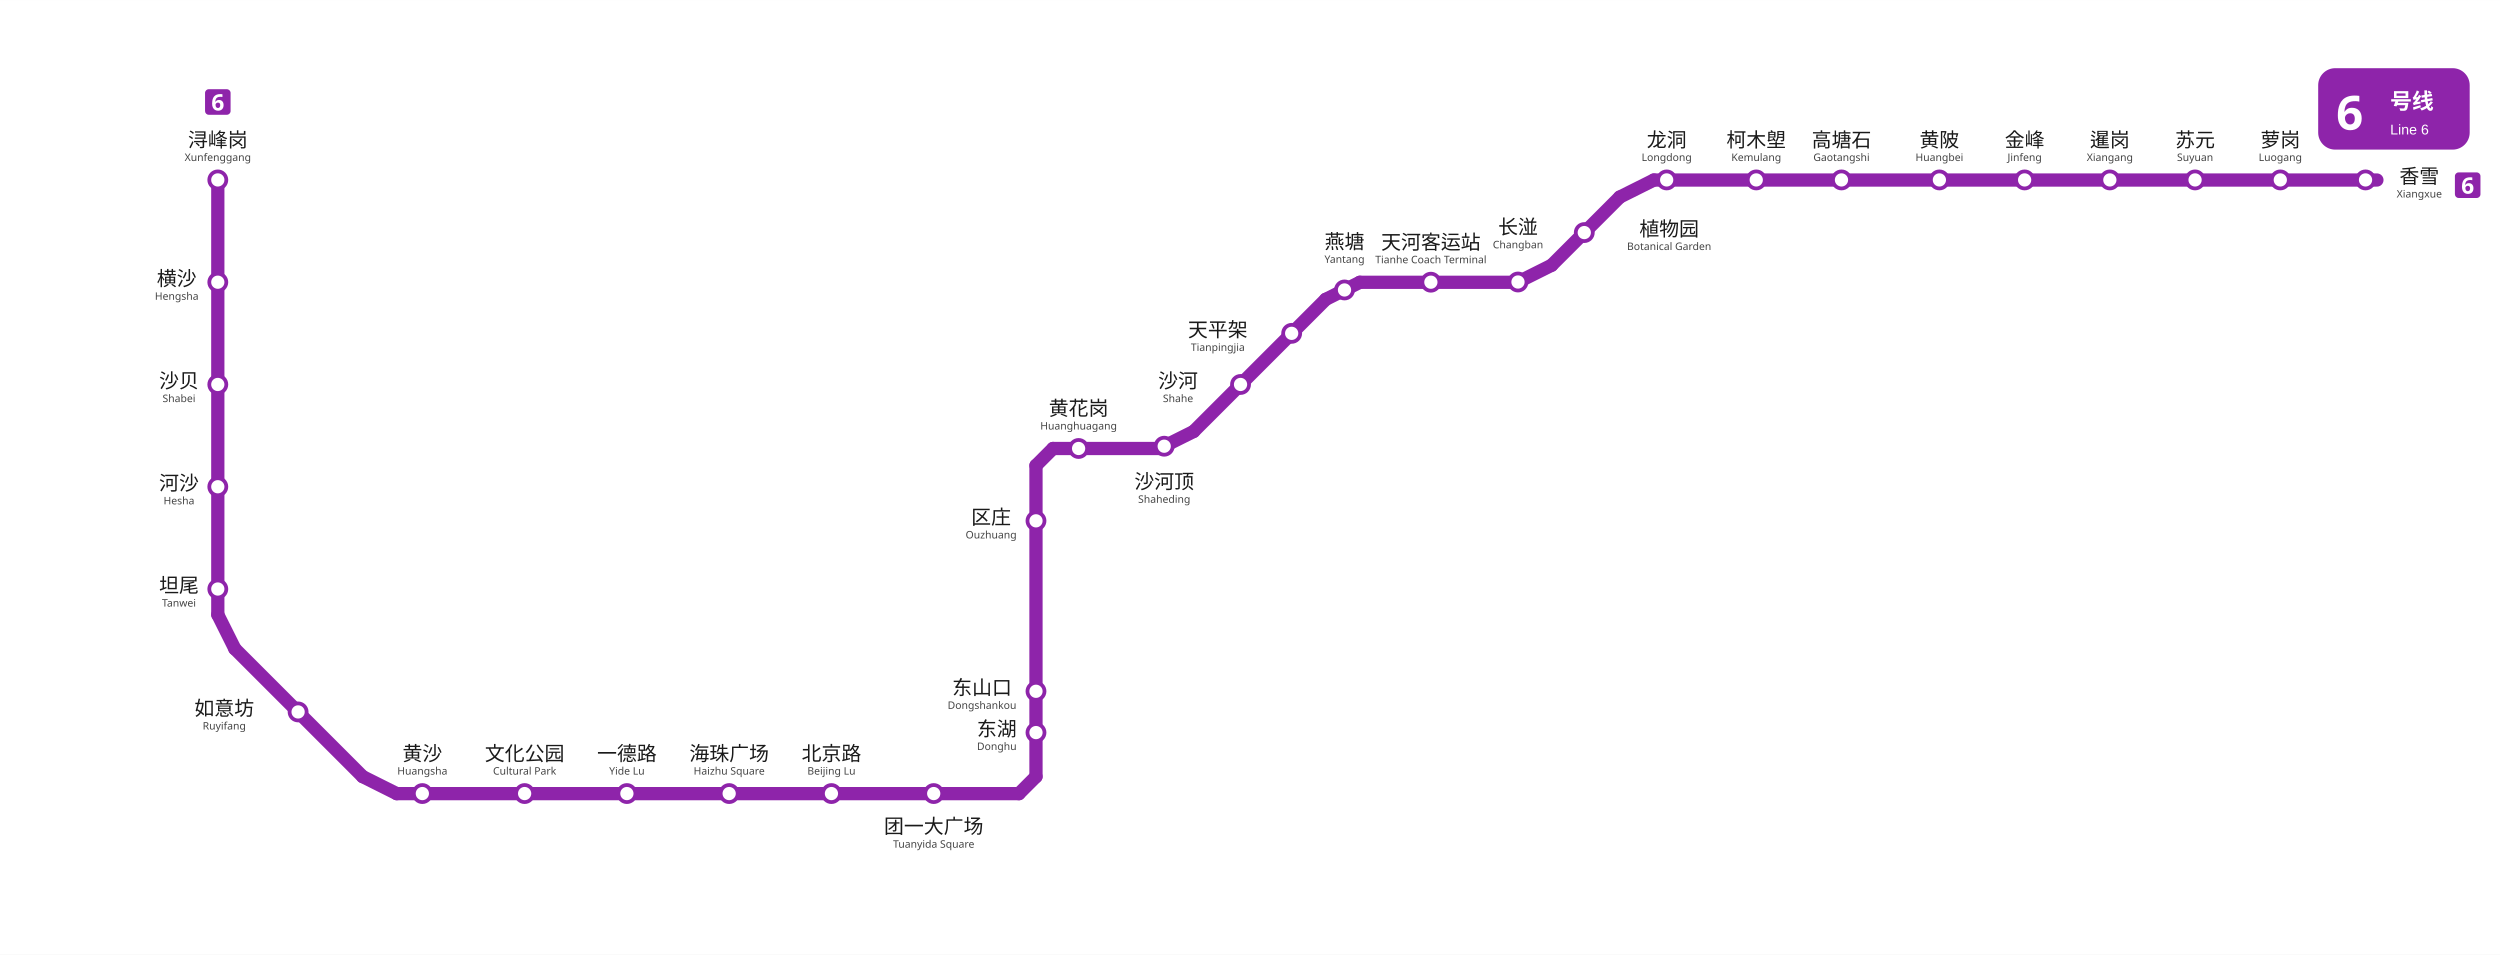
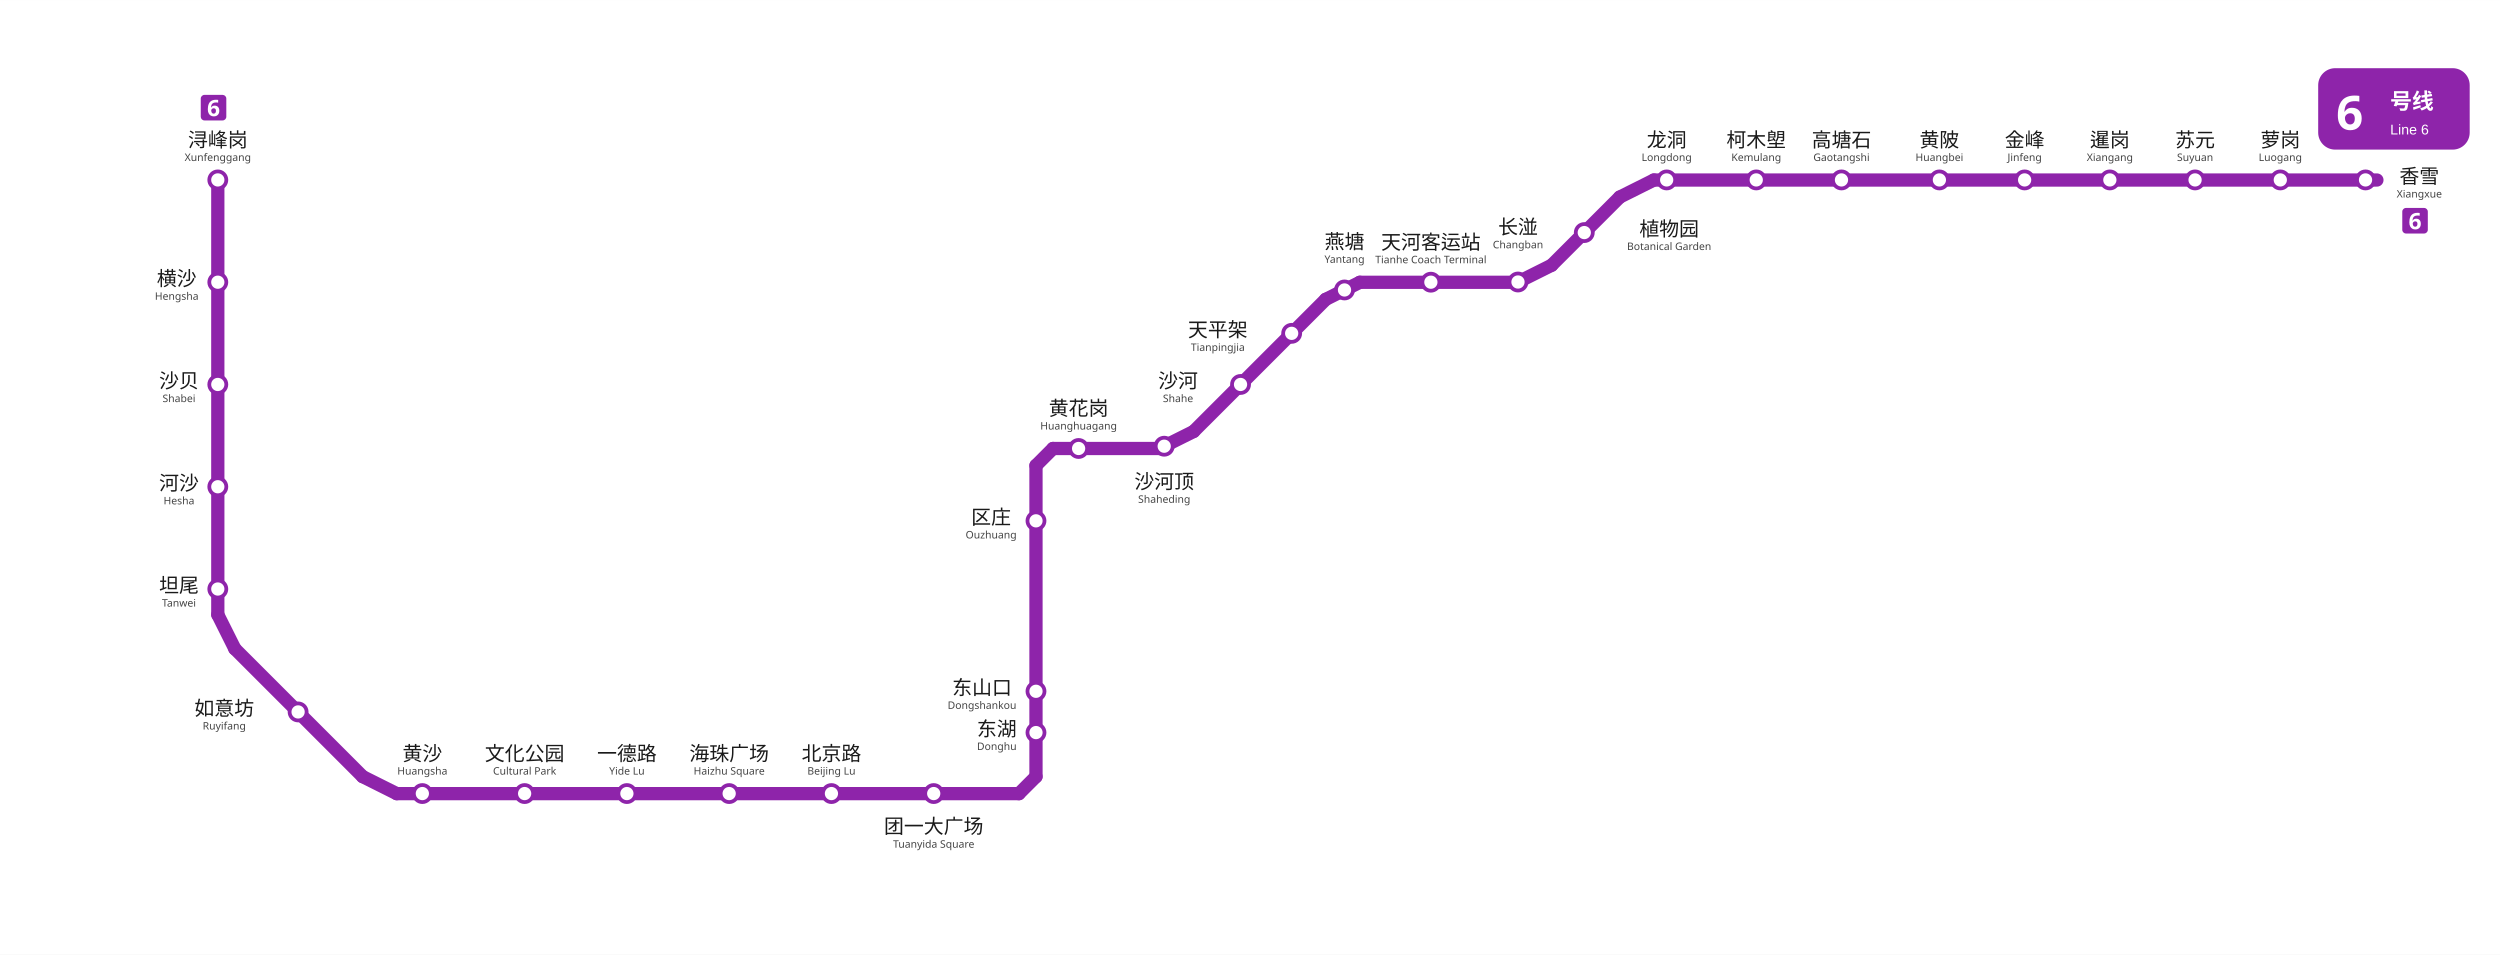
<svg xmlns="http://www.w3.org/2000/svg" viewBox="951.5 645.2 1320.0 504.0" width="1320" height="504">
  <rect x="951.5" y="645.25" width="1320.0" height="504.0" fill="#ffffff" />
  <g id="走廊">
    <line x1="1498.50" y1="891.00" x2="1498.50" y2="1055.25" style="fill:none;stroke:#8E24AA;stroke-width:7;stroke-linecap:round" />
    <line x1="1161.00" y1="1064.25" x2="1489.50" y2="1064.25" style="fill:none;stroke:#8E24AA;stroke-width:7;stroke-linecap:round" />
    <line x1="1075.50" y1="987.75" x2="1143.00" y2="1055.25" style="fill:none;stroke:#8E24AA;stroke-width:7;stroke-linecap:round" />
    <line x1="1824.75" y1="740.25" x2="2206.50" y2="740.25" style="fill:none;stroke:#8E24AA;stroke-width:7;stroke-linecap:round" />
    <line x1="1651.50" y1="803.25" x2="1581.75" y2="873.00" style="fill:none;stroke:#8E24AA;stroke-width:7;stroke-linecap:round" />
    <line x1="1066.50" y1="740.25" x2="1066.50" y2="969.75" style="fill:none;stroke:#8E24AA;stroke-width:7;stroke-linecap:round" />
    <line x1="1507.50" y1="882.00" x2="1563.75" y2="882.00" style="fill:none;stroke:#8E24AA;stroke-width:7;stroke-linecap:round" />
    <line x1="1806.75" y1="749.25" x2="1770.75" y2="785.25" style="fill:none;stroke:#8E24AA;stroke-width:7;stroke-linecap:round" />
    <line x1="1752.75" y1="794.25" x2="1669.50" y2="794.25" style="fill:none;stroke:#8E24AA;stroke-width:7;stroke-linecap:round" />
    <line x1="1489.50" y1="1064.25" x2="1498.50" y2="1055.25" style="fill:none;stroke:#8E24AA;stroke-width:7;stroke-linecap:round" />
    <line x1="1498.50" y1="891.00" x2="1507.50" y2="882.00" style="fill:none;stroke:#8E24AA;stroke-width:7;stroke-linecap:round" />
    <line x1="1563.75" y1="882.00" x2="1581.75" y2="873.00" style="fill:none;stroke:#8E24AA;stroke-width:7;stroke-linecap:round" />
    <line x1="1669.50" y1="794.25" x2="1651.50" y2="803.25" style="fill:none;stroke:#8E24AA;stroke-width:7;stroke-linecap:round" />
    <line x1="1161.00" y1="1064.25" x2="1143.00" y2="1055.25" style="fill:none;stroke:#8E24AA;stroke-width:7;stroke-linecap:round" />
    <line x1="1066.50" y1="969.75" x2="1075.50" y2="987.75" style="fill:none;stroke:#8E24AA;stroke-width:7;stroke-linecap:round" />
    <line x1="1752.75" y1="794.25" x2="1770.75" y2="785.25" style="fill:none;stroke:#8E24AA;stroke-width:7;stroke-linecap:round" />
    <line x1="1824.75" y1="740.25" x2="1806.75" y2="749.25" style="fill:none;stroke:#8E24AA;stroke-width:7;stroke-linecap:round" />
  </g>
  <g id="站圆">
    <circle cx="2200.5" cy="740.2" r="4.5" data-nm="香雪" style="fill:#FFFFFF;stroke:#8E24AA;stroke-width:2" />
    <circle cx="2155.5" cy="740.2" r="4.5" data-nm="萝岗" style="fill:#FFFFFF;stroke:#8E24AA;stroke-width:2" />
    <circle cx="2110.5" cy="740.2" r="4.5" data-nm="苏元" style="fill:#FFFFFF;stroke:#8E24AA;stroke-width:2" />
    <circle cx="2065.5" cy="740.2" r="4.5" data-nm="暹岗" style="fill:#FFFFFF;stroke:#8E24AA;stroke-width:2" />
    <circle cx="2020.5" cy="740.2" r="4.5" data-nm="金峰" style="fill:#FFFFFF;stroke:#8E24AA;stroke-width:2" />
    <circle cx="1975.5" cy="740.2" r="4.5" data-nm="黄陂" style="fill:#FFFFFF;stroke:#8E24AA;stroke-width:2" />
    <circle cx="1923.8" cy="740.2" r="4.5" data-nm="高塘石" style="fill:#FFFFFF;stroke:#8E24AA;stroke-width:2" />
    <circle cx="1878.8" cy="740.2" r="4.5" data-nm="柯木塱" style="fill:#FFFFFF;stroke:#8E24AA;stroke-width:2" />
    <circle cx="1831.5" cy="740.2" r="4.5" data-nm="龙洞" style="fill:#FFFFFF;stroke:#8E24AA;stroke-width:2" />
    <circle cx="1788.0" cy="768.0" r="4.5" data-nm="植物园" style="fill:#FFFFFF;stroke:#8E24AA;stroke-width:2" />
    <circle cx="1753.0" cy="794.1" r="4.5" data-nm="长湴" style="fill:#FFFFFF;stroke:#8E24AA;stroke-width:2" />
    <circle cx="1707.0" cy="794.2" r="4.5" data-nm="天河客运站" style="fill:#FFFFFF;stroke:#8E24AA;stroke-width:2" />
    <circle cx="1661.4" cy="798.3" r="4.5" data-nm="燕塘" style="fill:#FFFFFF;stroke:#8E24AA;stroke-width:2" />
    <circle cx="1633.5" cy="821.2" r="4.5" data-nm="天平架" style="fill:#FFFFFF;stroke:#8E24AA;stroke-width:2" />
    <circle cx="1606.5" cy="848.2" r="4.5" data-nm="沙河" style="fill:#FFFFFF;stroke:#8E24AA;stroke-width:2" />
    <circle cx="1566.2" cy="880.8" r="4.5" data-nm="沙河顶" style="fill:#FFFFFF;stroke:#8E24AA;stroke-width:2" />
    <circle cx="1521.0" cy="882.0" r="4.5" data-nm="黄花岗" style="fill:#FFFFFF;stroke:#8E24AA;stroke-width:2" />
    <circle cx="1498.5" cy="920.2" r="4.5" data-nm="区庄" style="fill:#FFFFFF;stroke:#8E24AA;stroke-width:2" />
    <circle cx="1498.5" cy="1010.2" r="4.5" data-nm="东山口" style="fill:#FFFFFF;stroke:#8E24AA;stroke-width:2" />
    <circle cx="1498.5" cy="1032.0" r="4.5" data-nm="东湖" style="fill:#FFFFFF;stroke:#8E24AA;stroke-width:2" />
    <circle cx="1444.5" cy="1064.2" r="4.5" data-nm="团一大广场" style="fill:#FFFFFF;stroke:#8E24AA;stroke-width:2" />
    <circle cx="1390.5" cy="1064.2" r="4.5" data-nm="北京路" style="fill:#FFFFFF;stroke:#8E24AA;stroke-width:2" />
    <circle cx="1336.5" cy="1064.2" r="4.5" data-nm="海珠广场" style="fill:#FFFFFF;stroke:#8E24AA;stroke-width:2" />
    <circle cx="1282.5" cy="1064.2" r="4.5" data-nm="一德路" style="fill:#FFFFFF;stroke:#8E24AA;stroke-width:2" />
    <circle cx="1228.5" cy="1064.2" r="4.5" data-nm="文化公园" style="fill:#FFFFFF;stroke:#8E24AA;stroke-width:2" />
    <circle cx="1174.5" cy="1064.2" r="4.5" data-nm="黄沙" style="fill:#FFFFFF;stroke:#8E24AA;stroke-width:2" />
    <circle cx="1108.9" cy="1021.1" r="4.5" data-nm="如意坊" style="fill:#FFFFFF;stroke:#8E24AA;stroke-width:2" />
    <circle cx="1066.5" cy="956.2" r="4.5" data-nm="坦尾" style="fill:#FFFFFF;stroke:#8E24AA;stroke-width:2" />
    <circle cx="1066.5" cy="902.2" r="4.5" data-nm="河沙" style="fill:#FFFFFF;stroke:#8E24AA;stroke-width:2" />
    <circle cx="1066.5" cy="848.2" r="4.5" data-nm="沙贝" style="fill:#FFFFFF;stroke:#8E24AA;stroke-width:2" />
    <circle cx="1066.5" cy="794.2" r="4.5" data-nm="横沙" style="fill:#FFFFFF;stroke:#8E24AA;stroke-width:2" />
    <circle cx="1066.5" cy="740.2" r="4.5" data-nm="浔峰岗" style="fill:#FFFFFF;stroke:#8E24AA;stroke-width:2" />
  </g>
  <g id="线路徽标">
    <g data-badge="header" transform="translate(2175.5 681.2)" data-ink="#FFFFFF" data-box="2175.5,681.2,2255.5,724.2" data-chip="2175.5,681.2,2255.5,724.2">
      <rect x="0" y="0" width="80.0" height="43.0" rx="9.0" fill="#8E24AA" />
      <text x="9.5" y="32.5" font-family="'Microsoft YaHei', sans-serif" font-size="25" font-weight="bold" fill="#FFFFFF">6</text>
      <text x="38.0" y="21.5" font-family="'Microsoft YaHei', sans-serif" font-size="11.5" font-weight="600" fill="#FFFFFF">号线</text>
      <text x="38.0" y="35.0" font-family="Arial, sans-serif" font-size="7.5" fill="#FFFFFF">Line 6</text>
    </g>
-     <g data-badge="chip" transform="translate(2247.69 736.237)" data-box="2247.7,736.2,2261.2,749.7">
+     <g data-badge="chip" transform="translate(2219.90 755.00)" data-box="2219.90,755.00,2237.90,768.50">
      <path d="M11.54 13.49h-9.59c-1.07 0 -1.95 -0.88 -1.95 -1.95v-9.59c0 -1.07 0.88 -1.95 1.95 -1.95h9.59c1.07 0 1.95 0.88 1.95 1.95v9.59C13.49 12.61 12.61 13.49 11.54 13.49z" fill="#8E24AA" />
      <path d="M3.73 7.6c0 -0.49 0.04 -0.97 0.11 -1.46c0.07 -0.48 0.2 -0.94 0.38 -1.37c0.18 -0.43 0.43 -0.81 0.76 -1.14c0.32 -0.33 0.74 -0.59 1.24 -0.78c0.5 -0.19 1.11 -0.28 1.82 -0.28c0.17 0 0.36 0.01 0.59 0.02c0.22 0.01 0.41 0.03 0.56 0.07v1.45c-0.15 -0.03 -0.32 -0.06 -0.5 -0.08c-0.18 -0.02 -0.36 -0.04 -0.53 -0.04c-0.71 0 -1.26 0.11 -1.65 0.34c-0.39 0.22 -0.66 0.54 -0.82 0.94c-0.16 0.4 -0.25 0.87 -0.28 1.4h0.07c0.16 -0.28 0.39 -0.52 0.69 -0.71c0.3 -0.19 0.69 -0.29 1.17 -0.29c0.75 0 1.35 0.24 1.79 0.71c0.44 0.47 0.66 1.14 0.66 2c0 0.93 -0.26 1.66 -0.79 2.18c-0.52 0.53 -1.23 0.79 -2.13 0.79c-0.58 0 -1.11 -0.13 -1.58 -0.4c-0.47 -0.27 -0.85 -0.68 -1.13 -1.24C3.87 9.17 3.73 8.46 3.73 7.6zM6.82 9.91c0.35 0 0.64 -0.12 0.86 -0.37s0.34 -0.62 0.34 -1.13c0 -0.42 -0.1 -0.74 -0.29 -0.98c-0.19 -0.24 -0.48 -0.36 -0.88 -0.36c-0.27 0 -0.51 0.06 -0.7 0.18c-0.2 0.12 -0.35 0.27 -0.46 0.45c-0.11 0.18 -0.17 0.37 -0.17 0.56c0 0.26 0.05 0.52 0.14 0.78c0.1 0.26 0.24 0.47 0.44 0.63C6.31 9.83 6.54 9.91 6.82 9.91z" fill="#FFFFFF" />
    </g>
-     <g data-badge="chip" transform="translate(1059.76 692.31)" data-box="1059.8,692.3,1073.2,705.8">
+     <g data-badge="chip" transform="translate(1057.50 695.30)" data-box="1057.50,695.30,1075.50,708.80">
      <path d="M11.54 13.49h-9.59c-1.07 0 -1.95 -0.88 -1.95 -1.95v-9.59c0 -1.07 0.88 -1.95 1.95 -1.95h9.59c1.07 0 1.95 0.88 1.95 1.95v9.59C13.49 12.61 12.61 13.49 11.54 13.49z" fill="#8E24AA" />
      <path d="M3.73 7.6c0 -0.49 0.04 -0.97 0.11 -1.46c0.07 -0.48 0.2 -0.94 0.38 -1.37c0.18 -0.43 0.43 -0.81 0.76 -1.14c0.32 -0.33 0.74 -0.59 1.24 -0.78c0.5 -0.19 1.11 -0.28 1.82 -0.28c0.17 0 0.36 0.01 0.59 0.02c0.22 0.01 0.41 0.03 0.56 0.07v1.45c-0.15 -0.03 -0.32 -0.06 -0.5 -0.08c-0.18 -0.02 -0.36 -0.04 -0.53 -0.04c-0.71 0 -1.26 0.11 -1.65 0.34c-0.39 0.22 -0.66 0.54 -0.82 0.94c-0.16 0.4 -0.25 0.87 -0.28 1.4h0.07c0.16 -0.28 0.39 -0.52 0.69 -0.71c0.3 -0.19 0.69 -0.29 1.17 -0.29c0.75 0 1.35 0.24 1.79 0.71c0.44 0.47 0.66 1.14 0.66 2c0 0.93 -0.26 1.66 -0.79 2.18c-0.52 0.53 -1.23 0.79 -2.13 0.79c-0.58 0 -1.11 -0.13 -1.58 -0.4c-0.47 -0.27 -0.85 -0.68 -1.13 -1.24C3.87 9.17 3.73 8.46 3.73 7.6zM6.82 9.91c0.35 0 0.64 -0.12 0.86 -0.37s0.34 -0.62 0.34 -1.13c0 -0.42 -0.1 -0.74 -0.29 -0.98c-0.19 -0.24 -0.48 -0.36 -0.88 -0.36c-0.27 0 -0.51 0.06 -0.7 0.18c-0.2 0.12 -0.35 0.27 -0.46 0.45c-0.11 0.18 -0.17 0.37 -0.17 0.56c0 0.26 0.05 0.52 0.14 0.78c0.1 0.26 0.24 0.47 0.44 0.63C6.31 9.83 6.54 9.91 6.82 9.91z" fill="#FFFFFF" />
    </g>
  </g>
  <g id="站名标注" font-family="'Microsoft YaHei', 'PingFang SC', sans-serif">
    <text x="2228.9" y="742.0" text-anchor="middle" font-size="10.5" font-weight="500" fill="#1a1a1a">香雪</text>
    <text x="2228.9" y="749.5" text-anchor="middle" font-size="5.5" fill="#444444">Xiangxue</text>
    <text x="2155.5" y="722.8" text-anchor="middle" font-size="10.5" font-weight="500" fill="#1a1a1a">萝岗</text>
    <text x="2155.5" y="730.2" text-anchor="middle" font-size="5.5" fill="#444444">Luogang</text>
    <text x="2110.5" y="722.8" text-anchor="middle" font-size="10.5" font-weight="500" fill="#1a1a1a">苏元</text>
    <text x="2110.5" y="730.2" text-anchor="middle" font-size="5.5" fill="#444444">Suyuan</text>
    <text x="2065.5" y="722.8" text-anchor="middle" font-size="10.5" font-weight="500" fill="#1a1a1a">暹岗</text>
    <text x="2065.5" y="730.2" text-anchor="middle" font-size="5.5" fill="#444444">Xiangang</text>
    <text x="2020.5" y="722.8" text-anchor="middle" font-size="10.5" font-weight="500" fill="#1a1a1a">金峰</text>
    <text x="2020.5" y="730.2" text-anchor="middle" font-size="5.5" fill="#444444">Jinfeng</text>
    <text x="1975.5" y="722.8" text-anchor="middle" font-size="10.5" font-weight="500" fill="#1a1a1a">黄陂</text>
    <text x="1975.5" y="730.2" text-anchor="middle" font-size="5.5" fill="#444444">Huangbei</text>
    <text x="1923.8" y="722.8" text-anchor="middle" font-size="10.5" font-weight="500" fill="#1a1a1a">高塘石</text>
    <text x="1923.8" y="730.2" text-anchor="middle" font-size="5.5" fill="#444444">Gaotangshi</text>
    <text x="1878.8" y="722.8" text-anchor="middle" font-size="10.5" font-weight="500" fill="#1a1a1a">柯木塱</text>
    <text x="1878.8" y="730.2" text-anchor="middle" font-size="5.5" fill="#444444">Kemulang</text>
    <text x="1831.5" y="722.8" text-anchor="middle" font-size="10.5" font-weight="500" fill="#1a1a1a">龙洞</text>
    <text x="1831.5" y="730.2" text-anchor="middle" font-size="5.5" fill="#444444">Longdong</text>
    <text x="1707.0" y="776.8" text-anchor="middle" font-size="10.5" font-weight="500" fill="#1a1a1a">天河客运站</text>
    <text x="1707.0" y="784.2" text-anchor="middle" font-size="5.5" fill="#444444">Tianhe Coach Terminal</text>
    <text x="1594.5" y="823.0" text-anchor="middle" font-size="10.5" font-weight="500" fill="#1a1a1a">天平架</text>
    <text x="1594.5" y="830.5" text-anchor="middle" font-size="5.5" fill="#444444">Tianpingjia</text>
    <text x="1573.5" y="850.0" text-anchor="middle" font-size="10.5" font-weight="500" fill="#1a1a1a">沙河</text>
    <text x="1573.5" y="857.5" text-anchor="middle" font-size="5.5" fill="#444444">Shahe</text>
    <text x="1474.8" y="922.0" text-anchor="middle" font-size="10.5" font-weight="500" fill="#1a1a1a">区庄</text>
    <text x="1474.8" y="929.5" text-anchor="middle" font-size="5.5" fill="#444444">Ouzhuang</text>
    <text x="1470.0" y="1012.0" text-anchor="middle" font-size="10.5" font-weight="500" fill="#1a1a1a">东山口</text>
    <text x="1470.0" y="1019.5" text-anchor="middle" font-size="5.5" fill="#444444">Dongshankou</text>
    <text x="1477.8" y="1033.8" text-anchor="middle" font-size="10.5" font-weight="500" fill="#1a1a1a">东湖</text>
    <text x="1477.8" y="1041.2" text-anchor="middle" font-size="5.5" fill="#444444">Donghu</text>
    <text x="1444.5" y="1085.2" text-anchor="middle" font-size="10.5" font-weight="500" fill="#1a1a1a">团一大广场</text>
    <text x="1444.5" y="1092.8" text-anchor="middle" font-size="5.5" fill="#444444">Tuanyida Square</text>
    <text x="1390.5" y="1046.8" text-anchor="middle" font-size="10.5" font-weight="500" fill="#1a1a1a">北京路</text>
    <text x="1390.5" y="1054.2" text-anchor="middle" font-size="5.5" fill="#444444">Beijing Lu</text>
    <text x="1336.5" y="1046.8" text-anchor="middle" font-size="10.5" font-weight="500" fill="#1a1a1a">海珠广场</text>
    <text x="1336.5" y="1054.2" text-anchor="middle" font-size="5.5" fill="#444444">Haizhu Square</text>
    <text x="1282.5" y="1046.8" text-anchor="middle" font-size="10.5" font-weight="500" fill="#1a1a1a">一德路</text>
    <text x="1282.5" y="1054.2" text-anchor="middle" font-size="5.5" fill="#444444">Yide Lu</text>
    <text x="1228.5" y="1046.8" text-anchor="middle" font-size="10.5" font-weight="500" fill="#1a1a1a">文化公园</text>
    <text x="1228.5" y="1054.2" text-anchor="middle" font-size="5.5" fill="#444444">Cultural Park</text>
    <text x="1174.5" y="1046.8" text-anchor="middle" font-size="10.5" font-weight="500" fill="#1a1a1a">黄沙</text>
    <text x="1174.5" y="1054.2" text-anchor="middle" font-size="5.5" fill="#444444">Huangsha</text>
    <text x="1069.9" y="1022.9" text-anchor="middle" font-size="10.5" font-weight="500" fill="#1a1a1a">如意坊</text>
    <text x="1069.9" y="1030.4" text-anchor="middle" font-size="5.5" fill="#444444">Ruyifang</text>
    <text x="1046.0" y="958.0" text-anchor="middle" font-size="10.5" font-weight="500" fill="#1a1a1a">坦尾</text>
    <text x="1046.0" y="965.5" text-anchor="middle" font-size="5.5" fill="#444444">Tanwei</text>
    <text x="1046.0" y="904.0" text-anchor="middle" font-size="10.5" font-weight="500" fill="#1a1a1a">河沙</text>
    <text x="1046.0" y="911.5" text-anchor="middle" font-size="5.5" fill="#444444">Hesha</text>
    <text x="1046.0" y="850.0" text-anchor="middle" font-size="10.5" font-weight="500" fill="#1a1a1a">沙贝</text>
    <text x="1046.0" y="857.5" text-anchor="middle" font-size="5.5" fill="#444444">Shabei</text>
    <text x="1044.8" y="796.0" text-anchor="middle" font-size="10.5" font-weight="500" fill="#1a1a1a">横沙</text>
    <text x="1044.8" y="803.5" text-anchor="middle" font-size="5.5" fill="#444444">Hengsha</text>
    <text x="1066.5" y="722.8" text-anchor="middle" font-size="10.5" font-weight="500" fill="#1a1a1a">浔峰岗</text>
    <text x="1066.5" y="730.2" text-anchor="middle" font-size="5.5" fill="#444444">Xunfenggang</text>
    <text x="1832.8" y="769.8" text-anchor="middle" font-size="10.5" font-weight="500" fill="#1a1a1a">植物园</text>
    <text x="1832.8" y="777.2" text-anchor="middle" font-size="5.5" fill="#444444">Botanical Garden</text>
    <text x="1753.0" y="768.8" text-anchor="middle" font-size="10.5" font-weight="500" fill="#1a1a1a">长湴</text>
    <text x="1753.0" y="776.3" text-anchor="middle" font-size="5.5" fill="#444444">Changban</text>
    <text x="1661.4" y="776.5" text-anchor="middle" font-size="10.5" font-weight="500" fill="#1a1a1a">燕塘</text>
    <text x="1661.4" y="784.0" text-anchor="middle" font-size="5.5" fill="#444444">Yantang</text>
    <text x="1566.2" y="903.2" text-anchor="middle" font-size="10.5" font-weight="500" fill="#1a1a1a">沙河顶</text>
    <text x="1566.2" y="910.7" text-anchor="middle" font-size="5.5" fill="#444444">Shaheding</text>
    <text x="1521.0" y="864.5" text-anchor="middle" font-size="10.5" font-weight="500" fill="#1a1a1a">黄花岗</text>
    <text x="1521.0" y="872.0" text-anchor="middle" font-size="5.5" fill="#444444">Huanghuagang</text>
  </g>
</svg>
